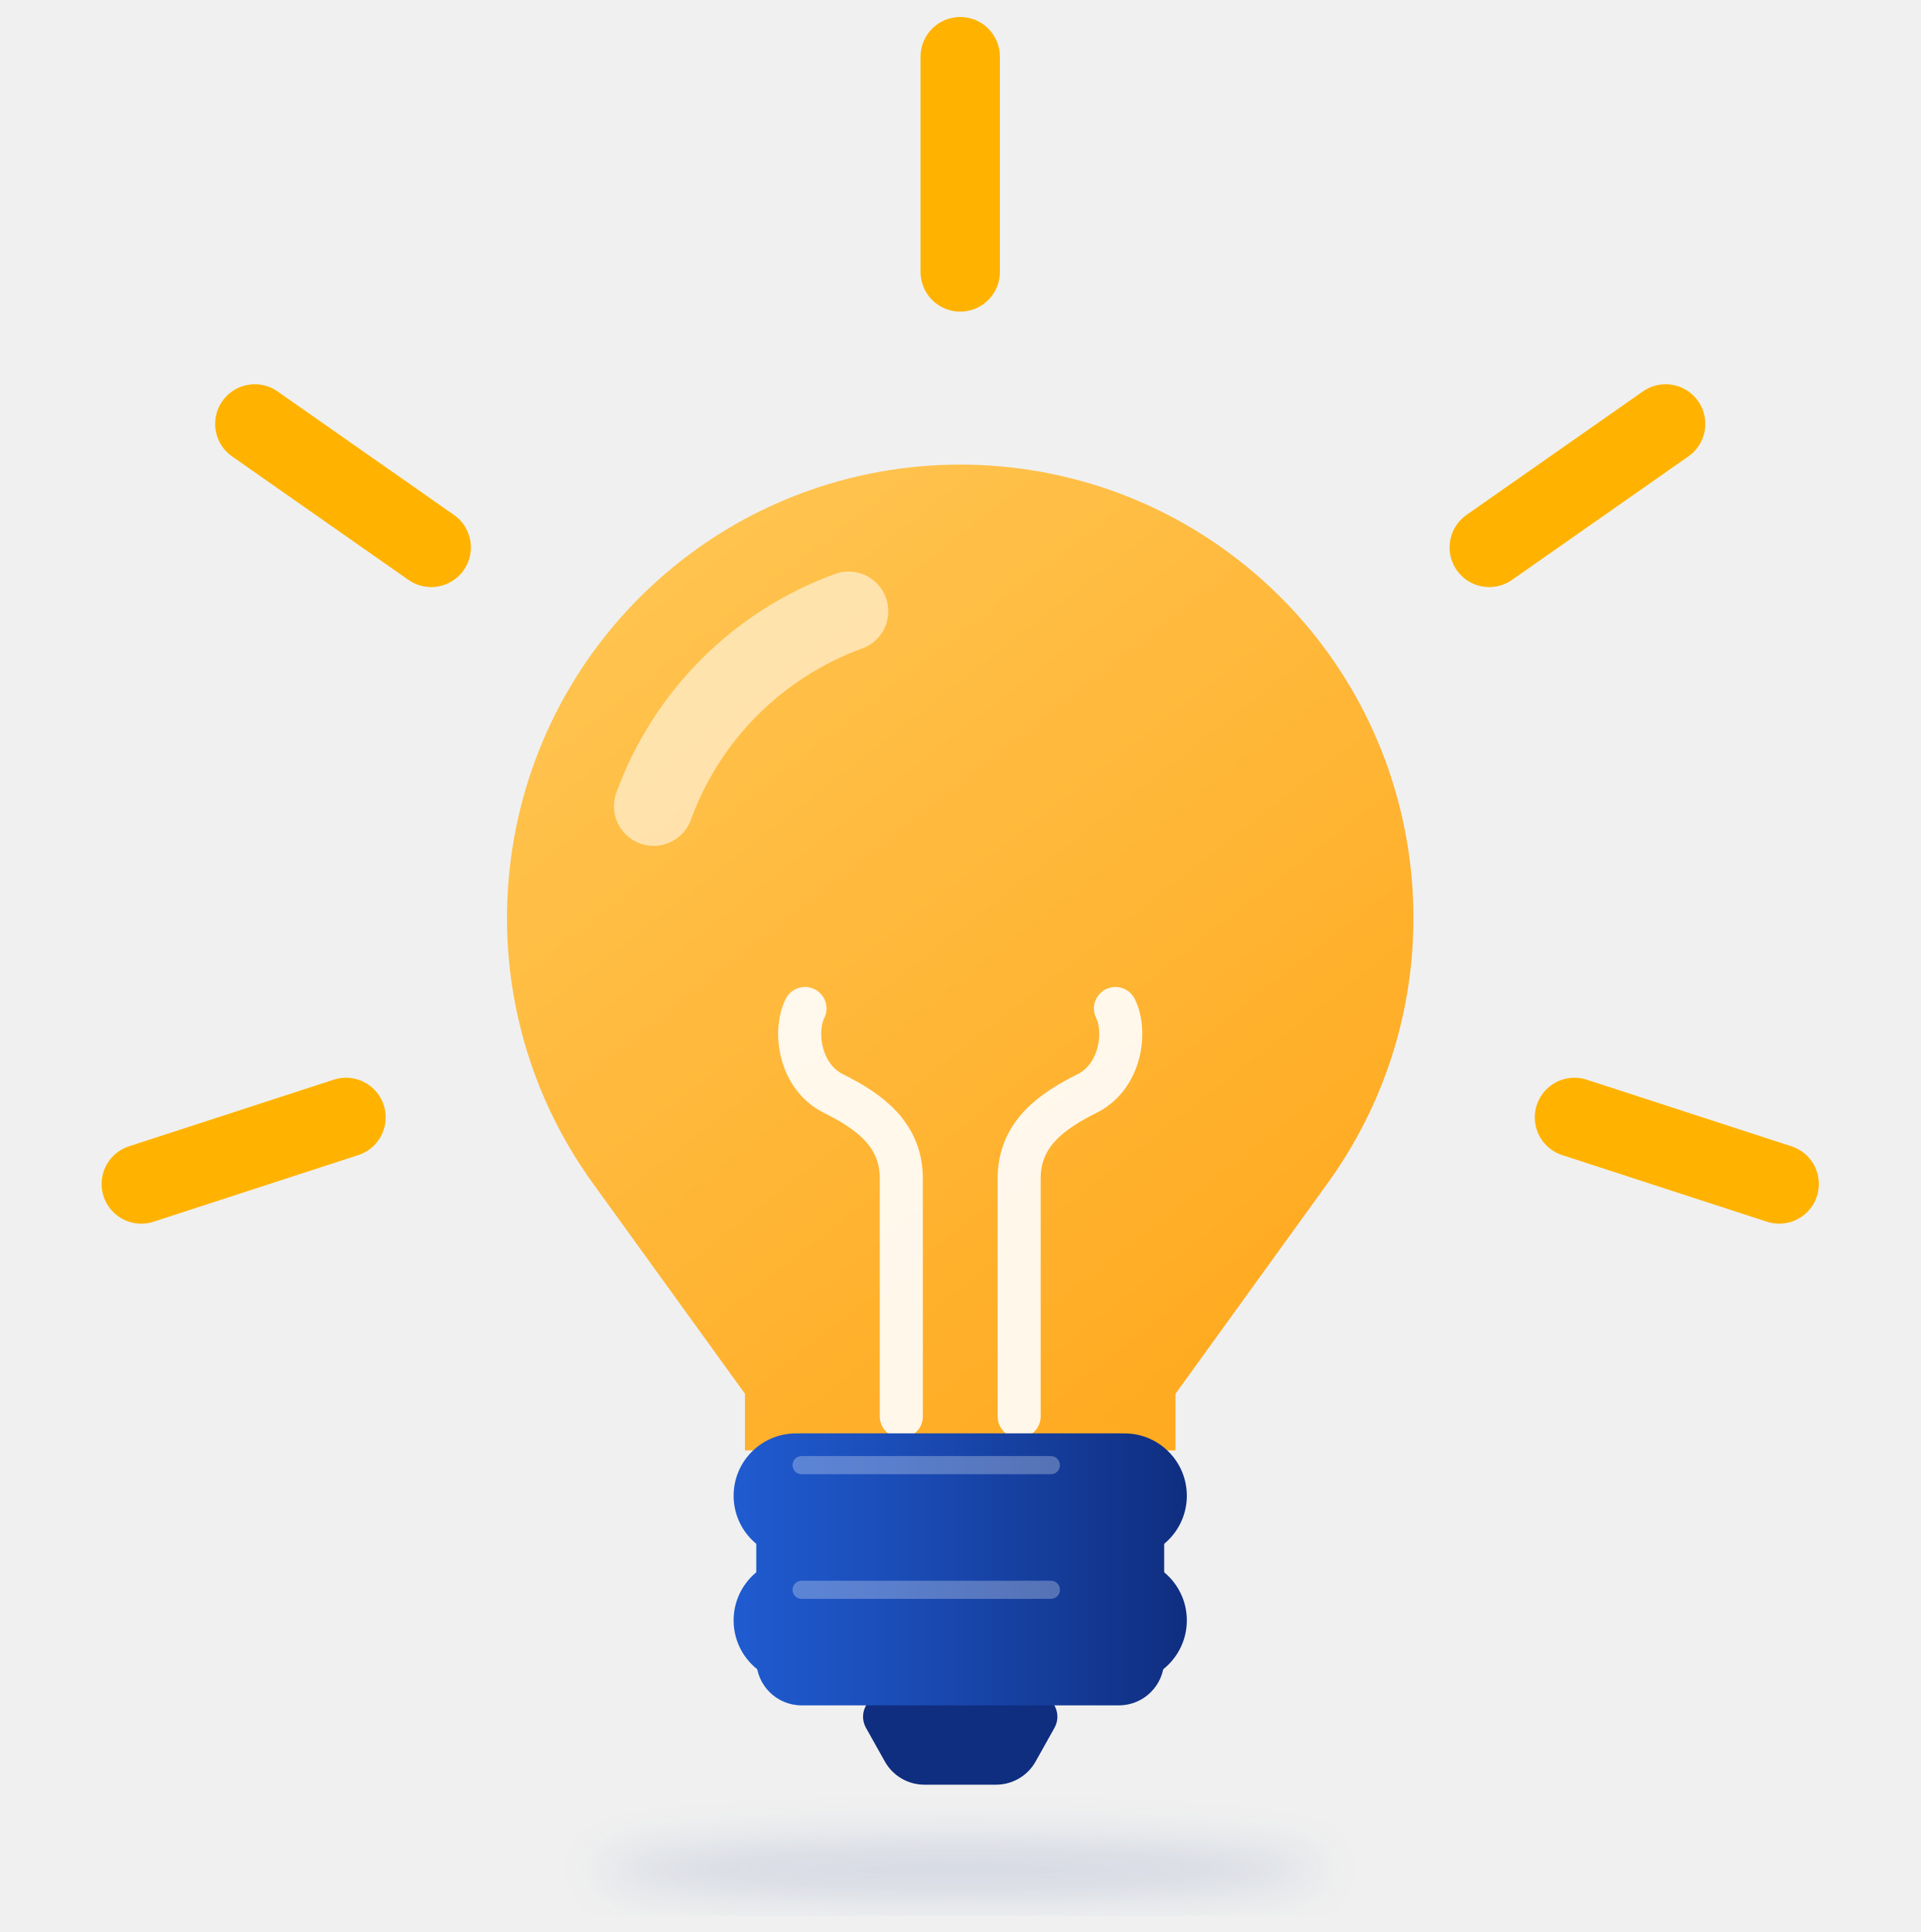
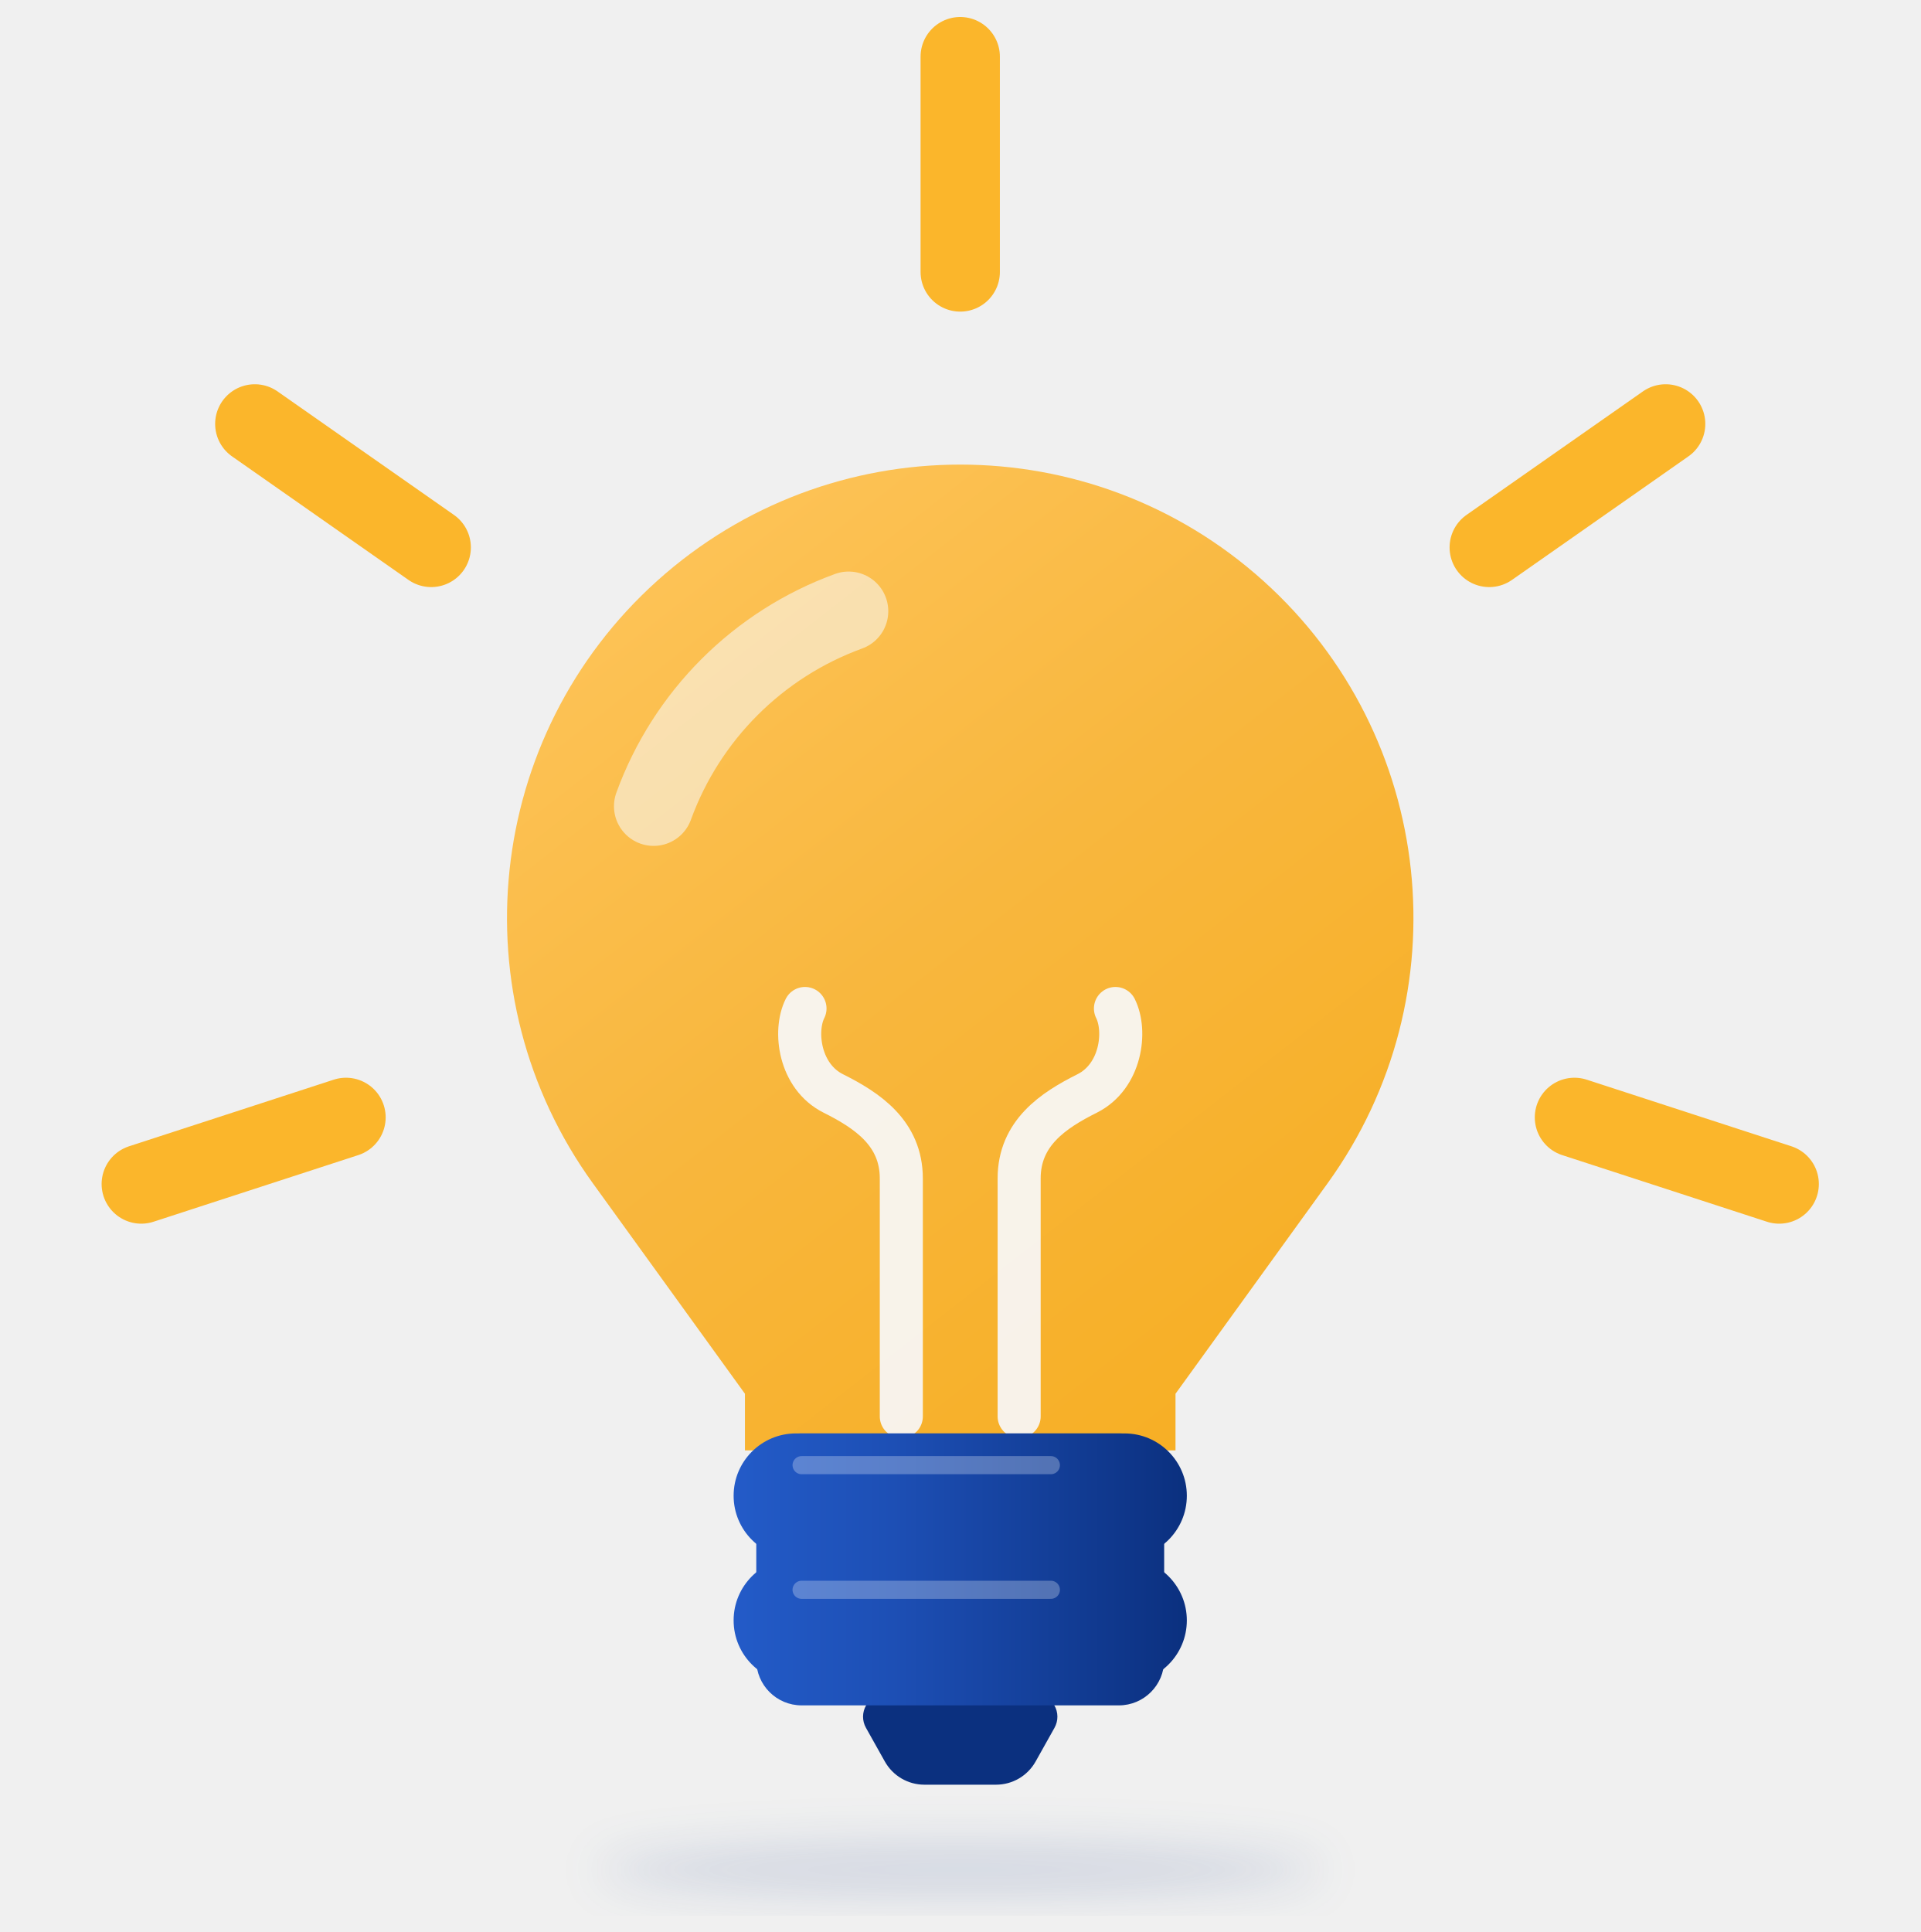
<svg xmlns="http://www.w3.org/2000/svg" width="169" height="170" viewBox="0 -29 169 170.5">
  <defs>
    <linearGradient id="nuvola-fondo" x1="0" x2="0" y1="0" y2="140" gradientUnits="userSpaceOnUse">
-       <stop offset="0" stop-color="#EAF1FE" />
-       <stop offset=".55" stop-color="#EAF1FE" />
-       <stop offset="1" stop-color="#F4F7FE" />
+       <stop offset="0" stop-color="#ECF2FE" />
+       <stop offset=".55" stop-color="#ECF2FE" />
+       <stop offset="1" stop-color="#F8FAFE" />
    </linearGradient>
    <linearGradient id="vetro-luce" x1="44.5" x2="112.5" y1="12" y2="99" gradientUnits="userSpaceOnUse">
-       <stop offset="0" stop-color="#FFC857" />
-       <stop offset=".5" stop-color="#FFB83A" />
-       <stop offset="1" stop-color="#FFA81C" />
+       <stop offset="0" stop-color="#FFC75F" />
+       <stop offset=".5" stop-color="#F8B73E" />
+       <stop offset="1" stop-color="#F7AE22" />
    </linearGradient>
    <linearGradient id="attacco-luce" x1="64.5" x2="104.5" y1="0" y2="0" gradientUnits="userSpaceOnUse">
-       <stop offset="0" stop-color="#1F5BD0" />
-       <stop offset=".35" stop-color="#1B4DB8" />
-       <stop offset="1" stop-color="#0F2E80" />
+       <stop offset="0" stop-color="#235BC8" />
+       <stop offset=".35" stop-color="#1D4FB5" />
+       <stop offset="1" stop-color="#0B307F" />
    </linearGradient>
    <filter id="sfuma-ombra" width="169" height="140" x="0" y="0" filterUnits="userSpaceOnUse">
      <feGaussianBlur stdDeviation="2" />
    </filter>
  </defs>
-   <ellipse id="ombra" cx="84.5" cy="136" fill="#1E3A8A" filter="url(#sfuma-ombra)" opacity=".14" rx="32" ry="2.5" />
-   <g id="raggi" fill="none" stroke="#FFB300" stroke-linecap="round" stroke-width="7">
+   <ellipse id="ombra" cx="84.5" cy="136" fill="#1B3C86" filter="url(#sfuma-ombra)" opacity=".14" rx="32" ry="2.5" />
+   <g id="raggi" fill="none" stroke="#FBB62B" stroke-linecap="round" stroke-width="7">
    <path id="raggio-1" d="M37.81 19.31 22.24 8.41" />
    <path id="raggio-2" d="M84.5-5v-19" />
    <path id="raggio-3" d="m131.19 19.31 15.57-10.9" />
    <path id="raggio-4" d="m30.29 69.61-18.07 5.88" />
    <path id="raggio-5" d="m138.71 69.61 18.07 5.88" />
  </g>
  <g id="lampadina">
    <path id="bulbo" fill="url(#vetro-luce)" d="M65.5 99v-5L52.08 75.43a40 40 0 1 1 64.84 0L103.5 94v5Z" />
-     <path id="bulbo-riflesso" fill="none" stroke="#FFF" stroke-linecap="round" stroke-opacity=".55" stroke-width="7" d="M57.44 42.15a28.8 28.8 0 0 1 17.21-17.21" />
-     <path id="filamento" fill="none" stroke="#FFF" stroke-linecap="round" stroke-linejoin="round" stroke-opacity=".9" stroke-width="3.8" d="M79.3 96V75c0-4-3-6-6-7.5S69.8 62 70.8 60m18.9 36V75c0-4 3-6 6-7.5s3.5-5.5 2.5-7.5" />
-     <path id="filamento-centro" stroke="#FFF" stroke-opacity="0" stroke-width="1" d="M84.5 96V71" />
+     <path id="bulbo-riflesso" fill="none" stroke="#F8FAFE" stroke-linecap="round" stroke-opacity=".55" stroke-width="7" d="M57.44 42.15a28.8 28.8 0 0 1 17.21-17.21" />
+     <path id="filamento" fill="none" stroke="#F8FAFE" stroke-linecap="round" stroke-linejoin="round" stroke-opacity=".9" stroke-width="3.8" d="M79.3 96V75c0-4-3-6-6-7.5S69.8 62 70.8 60m18.9 36V75c0-4 3-6 6-7.5s3.5-5.5 2.5-7.5" />
+     <path id="filamento-centro" stroke="#F8FAFE" stroke-opacity="0" stroke-width="1" d="M84.5 96V71" />
    <g id="attacco">
-       <path id="attacco-punta" fill="#0F2E80" d="M77.92 120.5h13.16a2 2 0 0 1 1.74 2.98l-1.67 2.98a4 4 0 0 1-3.49 2.04h-6.32a4 4 0 0 1-3.49-2.04l-1.67-2.98a2 2 0 0 1 1.74-2.98" />
+       <path id="attacco-punta" fill="#0B307F" d="M77.92 120.5h13.16a2 2 0 0 1 1.74 2.98l-1.67 2.98a4 4 0 0 1-3.49 2.04h-6.32a4 4 0 0 1-3.49-2.04l-1.67-2.98a2 2 0 0 1 1.74-2.98" />
      <path id="attacco-corpo" fill="url(#attacco-luce)" d="M70.5 97.5h28a4 4 0 0 1 4 4v16a4 4 0 0 1-4 4h-28a4 4 0 0 1-4-4v-16a4 4 0 0 1 4-4" />
      <path id="attacco-anello-1" fill="url(#attacco-luce)" d="M70 97.5h29a5.5 5.5 0 1 1 0 11H70a5.5 5.5 0 1 1 0-11" />
-       <path stroke="#FFF" stroke-linecap="round" stroke-opacity=".28" stroke-width="1.6" d="M70.5 100.3h22" />
+       <path stroke="#F8FAFE" stroke-linecap="round" stroke-opacity=".28" stroke-width="1.6" d="M70.5 100.3h22" />
      <path id="attacco-anello-2" fill="url(#attacco-luce)" d="M70 108.5h29a5.5 5.5 0 1 1 0 11H70a5.5 5.5 0 1 1 0-11" />
-       <path stroke="#FFF" stroke-linecap="round" stroke-opacity=".28" stroke-width="1.6" d="M70.5 111.3h22" />
+       <path stroke="#F8FAFE" stroke-linecap="round" stroke-opacity=".28" stroke-width="1.6" d="M70.5 111.3h22" />
    </g>
  </g>
</svg>
